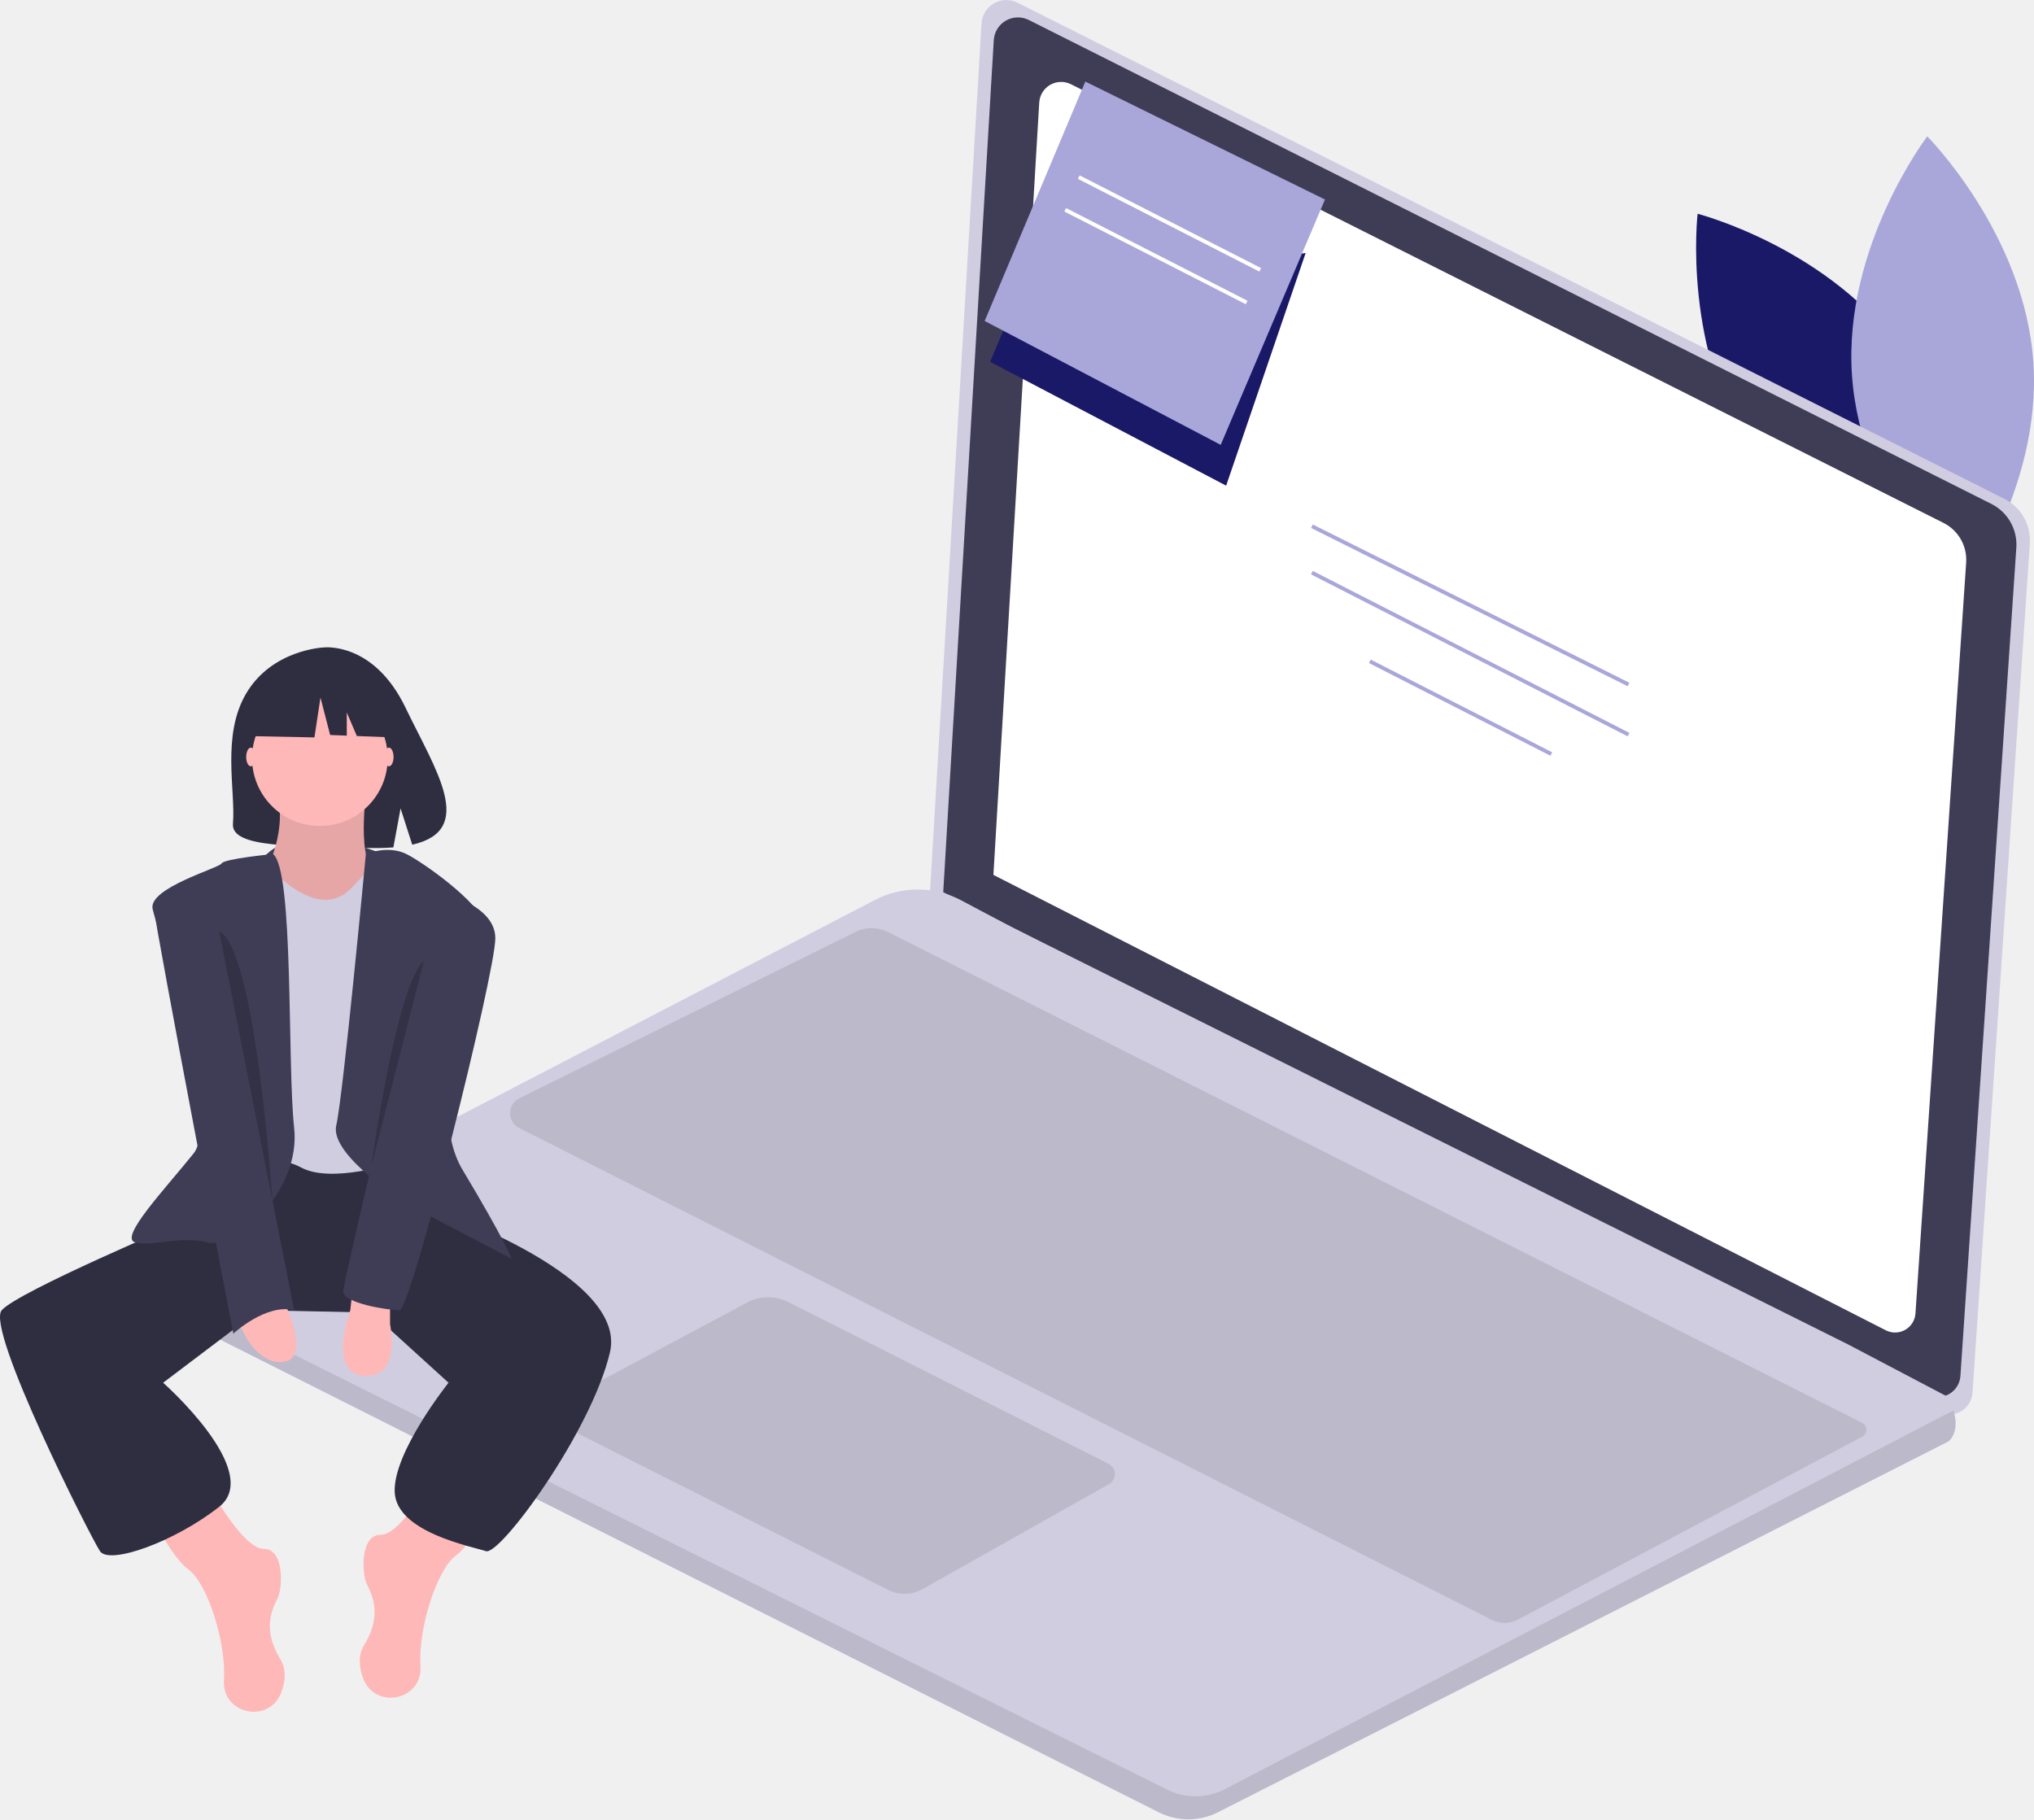
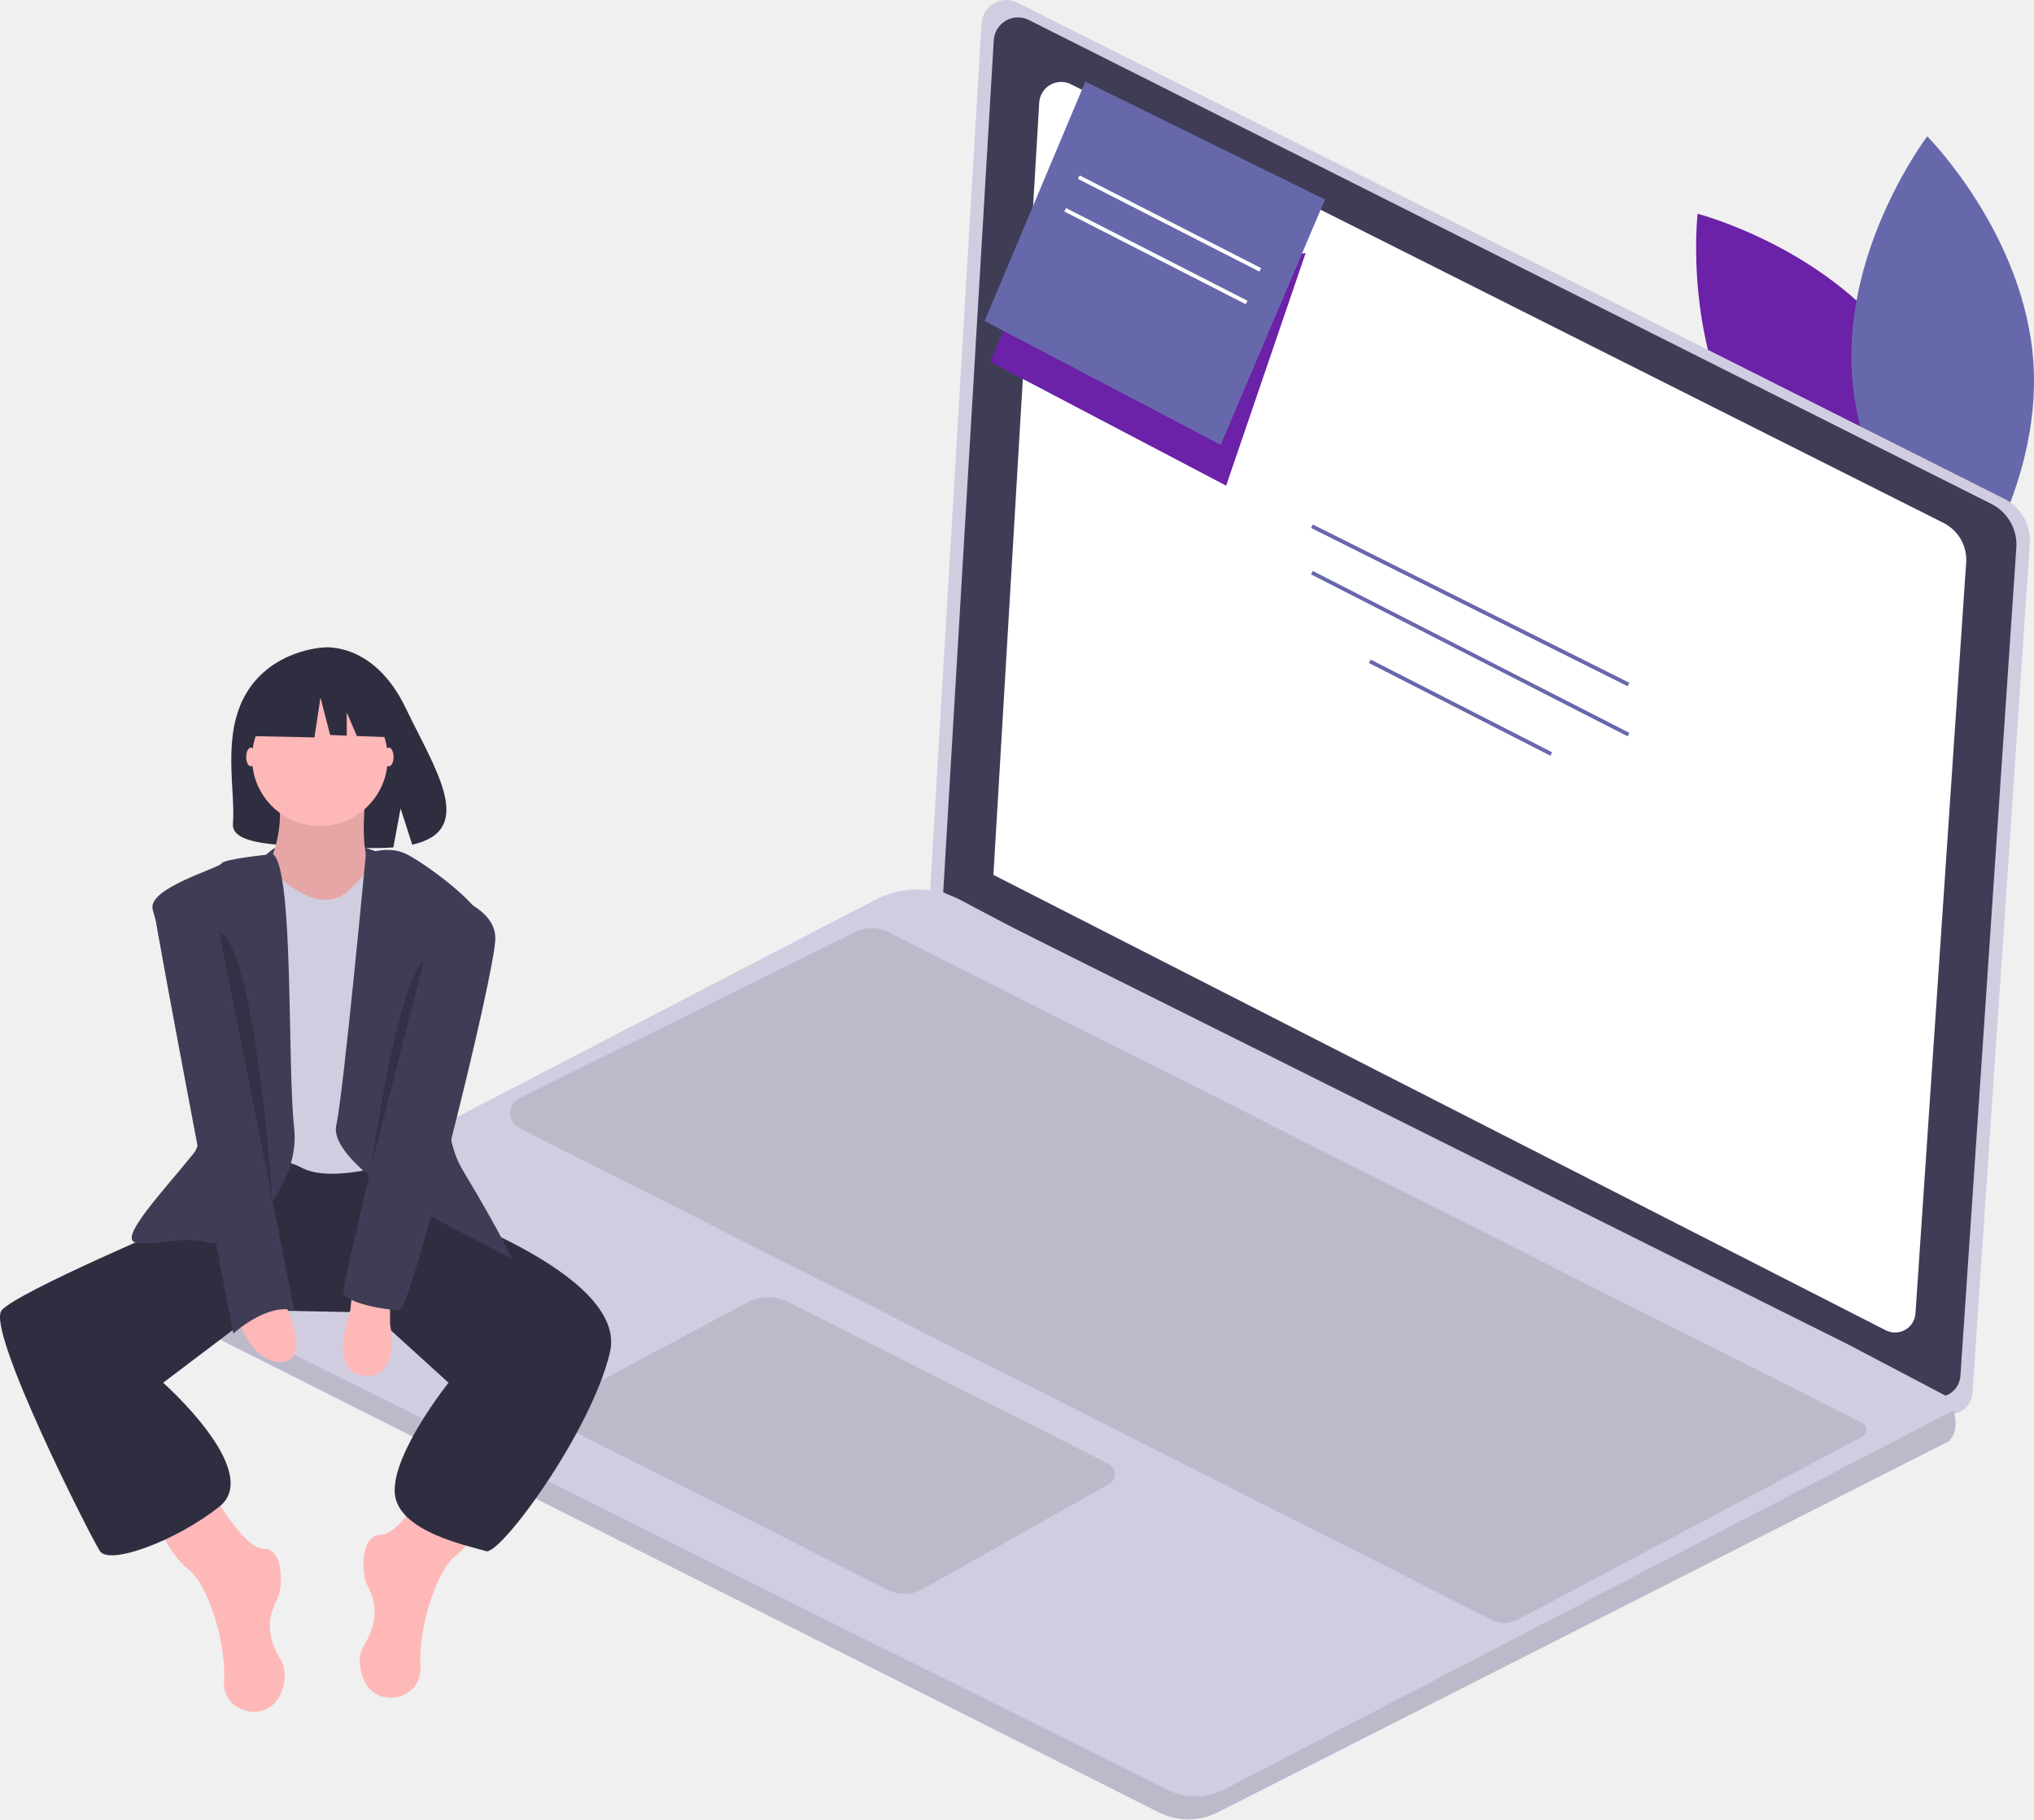
<svg xmlns="http://www.w3.org/2000/svg" id="a6afbdd4-4f8a-4a84-bbe8-d87b6169081e" data-name="Layer 1" width="747.758" height="668.841" viewBox="0 0 747.758 668.841">
-   <path d="M927.171,245.864c26.72,38.985,20.807,89.488,20.807,89.488s-49.235-12.705-75.955-51.69-20.807-89.488-20.807-89.488S900.451,206.879,927.171,245.864Z" transform="translate(-227.1212 -115.5797)" fill="#1A1967" />
-   <path d="M907.945,253.308c3.127,47.16,39.017,83.179,39.017,83.179S977.783,296.045,974.656,248.885s-39.017-83.179-39.017-83.179S904.818,206.149,907.945,253.308Z" transform="translate(-227.1212 -115.5797)" fill="#A9A7DA" />
+   <path d="M927.171,245.864c26.72,38.985,20.807,89.488,20.807,89.488s-49.235-12.705-75.955-51.69-20.807-89.488-20.807-89.488S900.451,206.879,927.171,245.864Z" transform="translate(-227.1212 -115.5797)" fill="#6B21A8" />
+   <path d="M907.945,253.308c3.127,47.16,39.017,83.179,39.017,83.179S977.783,296.045,974.656,248.885s-39.017-83.179-39.017-83.179S904.818,206.149,907.945,253.308Z" transform="translate(-227.1212 -115.5797)" fill="#6768AB" />
  <path d="M601.167,116.562,963.942,298.951a17.155,17.155,0,0,1,9.41,16.482L952.275,627.638a8.5,8.5,0,0,1-12.315,7.013L568.913,445.287,587.962,124.173A9.123,9.123,0,0,1,601.167,116.562Z" transform="translate(-227.1212 -115.5797)" fill="#d0cde1" />
  <path d="M605.342,122.924l353.864,177.91a16.733,16.733,0,0,1,9.179,16.077L947.826,621.446a8.291,8.291,0,0,1-12.012,6.841L573.88,443.575l18.581-313.227A8.899,8.899,0,0,1,605.342,122.924Z" transform="translate(-227.1212 -115.5797)" fill="#3f3d56" />
  <path d="M620.851,146.554,941.618,307.824a15.168,15.168,0,0,1,8.32,14.574L931.302,598.45a7.515,7.515,0,0,1-10.889,6.201L592.331,437.215l16.843-283.931A8.067,8.067,0,0,1,620.851,146.554Z" transform="translate(-227.1212 -115.5797)" fill="#fff" />
  <path d="M289.867,598.911,653.105,781.842a24.185,24.185,0,0,0,21.786-.028L943.605,645.406c3.151-3.151,2.711-7.82,1.703-11.326a25.229,25.229,0,0,0-1.987-4.896l-36.618-19.26L598.832,456.315l-18.394-9.765a34.059,34.059,0,0,0-31.636-.128L289.753,580.985a10.058,10.058,0,0,0,.114,17.926Z" transform="translate(-227.1212 -115.5797)" fill="#d0cde1" />
  <path d="M289.867,598.911,653.105,781.842a24.185,24.185,0,0,0,21.786-.028L943.605,645.406c3.151-3.151,2.711-7.82,1.703-11.326L677.397,773.334a23.37,23.37,0,0,1-21.199.182L284.445,588.308A10.017,10.017,0,0,0,289.867,598.911Z" transform="translate(-227.1212 -115.5797)" opacity="0.1" />
  <path d="M634.638,653.721,517.003,594.276a16.529,16.529,0,0,0-15.244.173l-68.241,36.457a4.882,4.882,0,0,0,.102,8.664l119.941,60.483a13.586,13.586,0,0,0,12.786-.294L634.86,661.161A4.203,4.203,0,0,0,634.638,653.721Z" transform="translate(-227.1212 -115.5797)" opacity="0.1" />
  <path d="M911.687,643.779l-126.586,67.249a10.297,10.297,0,0,1-9.477.095l-357.66-180.87a6.082,6.082,0,0,1,.047-10.879l123.615-61.183a13.404,13.404,0,0,1,11.977.043L911.631,638.626A2.901,2.901,0,0,1,911.687,643.779Z" transform="translate(-227.1212 -115.5797)" opacity="0.1" />
-   <rect x="766.903" y="273.072" width="1.419" height="130.118" transform="translate(-105.2287 757.9083) rotate(-63.43495)" fill="#A9A7DA" />
-   <rect x="766.904" y="290.492" width="1.418" height="130.759" transform="translate(-125.9096 761.6211) rotate(-62.90908)" fill="#A9A7DA" />
-   <rect x="763.355" y="338.292" width="1.42" height="74.9" transform="translate(-145.3055 769.5868) rotate(-62.93456)" fill="#A9A7DA" />
+   <rect x="766.903" y="273.072" width="1.419" height="130.118" transform="translate(-105.2287 757.9083) rotate(-63.43495)" fill="#6768AB" />
+   <rect x="766.904" y="290.492" width="1.418" height="130.759" transform="translate(-125.9096 761.6211) rotate(-62.90908)" fill="#6768AB" />
+   <rect x="763.355" y="338.292" width="1.42" height="74.9" transform="translate(-145.3055 769.5868) rotate(-62.93456)" fill="#6768AB" />
  <path d="M366.648,429.127s-28.38-12.367-41.711.697S360.628,438.587,366.648,429.127Z" transform="translate(-227.1212 -115.5797)" fill="#3f3d56" />
  <path d="M317.643,370.478C327.18,354.362,346.049,353.611,346.049,353.611s18.387-2.351,30.182,22.192c10.994,22.877,26.167,44.965,2.443,50.32l-4.285-13.338L371.734,427.117a92.827,92.827,0,0,1-10.151.173c-25.407-.82-49.603.24-48.824-8.877C313.796,406.294,308.466,385.984,317.643,370.478Z" transform="translate(-227.1212 -115.5797)" fill="#2f2e41" />
  <path d="M304.297,662.62s12.04,22.36,19.78,22.36,6.88,14.62,5.16,18.06-6.02,11.18.86,22.36c2.403,3.905,1.973,8.335.396,12.447-4.419,11.52-21.607,8.03-21.059-4.296q.009-.204.022-.41c.86-13.76-6.02-35.261-12.9-40.421s-12.9-18.92-12.9-18.92Z" transform="translate(-227.1212 -115.5797)" fill="#ffb8b8" />
  <path d="M386.858,657.46s-12.04,22.36-19.78,22.36-6.88,14.62-5.16,18.06,6.02,11.18-.86,22.36c-2.403,3.905-1.973,8.335-.396,12.447,4.419,11.52,21.607,8.03,21.059-4.296q-.009-.204-.022-.41c-.86-13.76,6.02-35.261,12.9-40.421s12.9-18.92,12.9-18.92Z" transform="translate(-227.1212 -115.5797)" fill="#ffb8b8" />
  <path d="M377.398,547.378l5.16,11.18s75.681,24.94,68.801,54.181-40.421,74.821-45.581,73.101-32.681-6.88-33.541-21.5,19.78-40.421,19.78-40.421L363.638,598.119l-41.298-.86-35.243,26.66s36.981,32.681,20.64,45.581-40.421,21.5-43.861,16.34-42.141-81.701-36.121-88.581S294.837,564.579,294.837,564.579l16.34-23.22,63.641-3.44Z" transform="translate(-227.1212 -115.5797)" fill="#2f2e41" />
  <path d="M361.918,405.476s-4.3,28.38,4.3,31.821S349.018,455.357,349.018,455.357H334.398l-9.46-19.78s8.6-15.48,3.44-30.1S361.918,405.476,361.918,405.476Z" transform="translate(-227.1212 -115.5797)" fill="#ffb8b8" />
  <path d="M361.918,405.476s-4.3,28.38,4.3,31.821S349.018,455.357,349.018,455.357H334.398l-9.46-19.78s8.6-15.48,3.44-30.1S361.918,405.476,361.918,405.476Z" transform="translate(-227.1212 -115.5797)" opacity="0.1" />
  <path d="M367.938,429.557S358.478,439.877,356.758,441.597s-9.46,11.18-25.8-2.58-18.06,2.58-18.06,2.58V544.798s13.76-6.02,24.94,0,34.401-1.72,34.401-1.72l4.3-106.642Z" transform="translate(-227.1212 -115.5797)" fill="#d0cde1" />
  <path d="M361.621,429.557s8.037-3.44,14.917,0,30.96,20.64,29.24,28.38-24.08,61.921-8.6,87.721S415.239,578.339,415.239,578.339l-37.841-19.78s-29.24-18.06-26.66-29.24S361.621,429.557,361.621,429.557Z" transform="translate(-227.1212 -115.5797)" fill="#3f3d56" />
  <path d="M327.507,429.557s-18.05,1.72-18.91,3.44-27.09,9.03-25.37,16.77,25.37,76.971,15.05,89.871-27.52,30.96-21.5,32.681,16.34-2.58,26.66,0,34.401-18.92,31.821-42.141S335.237,435.577,327.507,429.557Z" transform="translate(-227.1212 -115.5797)" fill="#3f3d56" />
  <path d="M370.518,593.819v8.6s4.3,19.78-9.46,18.92-5.16-24.08-5.16-24.08l.86-7.74Z" transform="translate(-227.1212 -115.5797)" fill="#ffb8b8" />
  <path d="M331.818,594.679s9.46,19.78,0,21.5-16.34-11.18-16.34-14.62S331.818,594.679,331.818,594.679Z" transform="translate(-227.1212 -115.5797)" fill="#ffb8b8" />
  <ellipse cx="92.226" cy="278.286" rx="1.72" ry="3.44" fill="#ffb8b8" />
  <ellipse cx="142.967" cy="278.286" rx="1.72" ry="3.44" fill="#ffb8b8" />
  <path d="M304.297,440.737s-21.5,0-20.64,8.6,29.24,156.523,29.24,156.523,12.04-11.18,22.36-8.6Z" transform="translate(-227.1212 -115.5797)" fill="#3f3d56" />
  <path d="M387.718,443.317s21.5,4.3,21.5,17.2-30.96,136.742-35.261,136.742-20.64-2.58-20.64-6.88S387.718,443.317,387.718,443.317Z" transform="translate(-227.1212 -115.5797)" fill="#3f3d56" />
  <path d="M382.988,468.687l-19.35,75.673S372.668,478.147,382.988,468.687Z" transform="translate(-227.1212 -115.5797)" opacity="0.2" />
  <path d="M307.723,458.054,327.293,556.993S321.038,463.761,307.723,458.054Z" transform="translate(-227.1212 -115.5797)" opacity="0.2" />
  <circle cx="117.597" cy="278.716" r="24.94" fill="#ffb8b8" />
  <polygon points="94.738 253.344 113.38 243.58 139.123 247.574 144.449 271.098 131.191 270.589 127.487 261.946 127.487 270.446 121.369 270.211 117.818 256.451 115.599 271.098 93.85 270.655 94.738 253.344" fill="#2f2e41" />
-   <polyline points="374.28 108.551 364 133 450.768 178.545 480 93" fill="#1A1967" />
-   <polygon points="448.768 163.545 487.099 73.352 399 30 362 118 448.768 163.545" fill="#A9A7DA" />
+   <polyline points="374.28 108.551 364 133 450.768 178.545 480 93" fill="#6B21A8" />
+   <polygon points="448.768 163.545 487.099 73.352 399 30 362 118 448.768 163.545" fill="#6768AB" />
  <rect x="656.355" y="160.292" width="1.42" height="74.9" transform="translate(-45.11285 577.296) rotate(-62.93456)" fill="#fff" />
  <rect x="651.355" y="172.292" width="1.42" height="74.9" transform="translate(-58.52366 579.3835) rotate(-62.93456)" fill="#fff" />
</svg>
